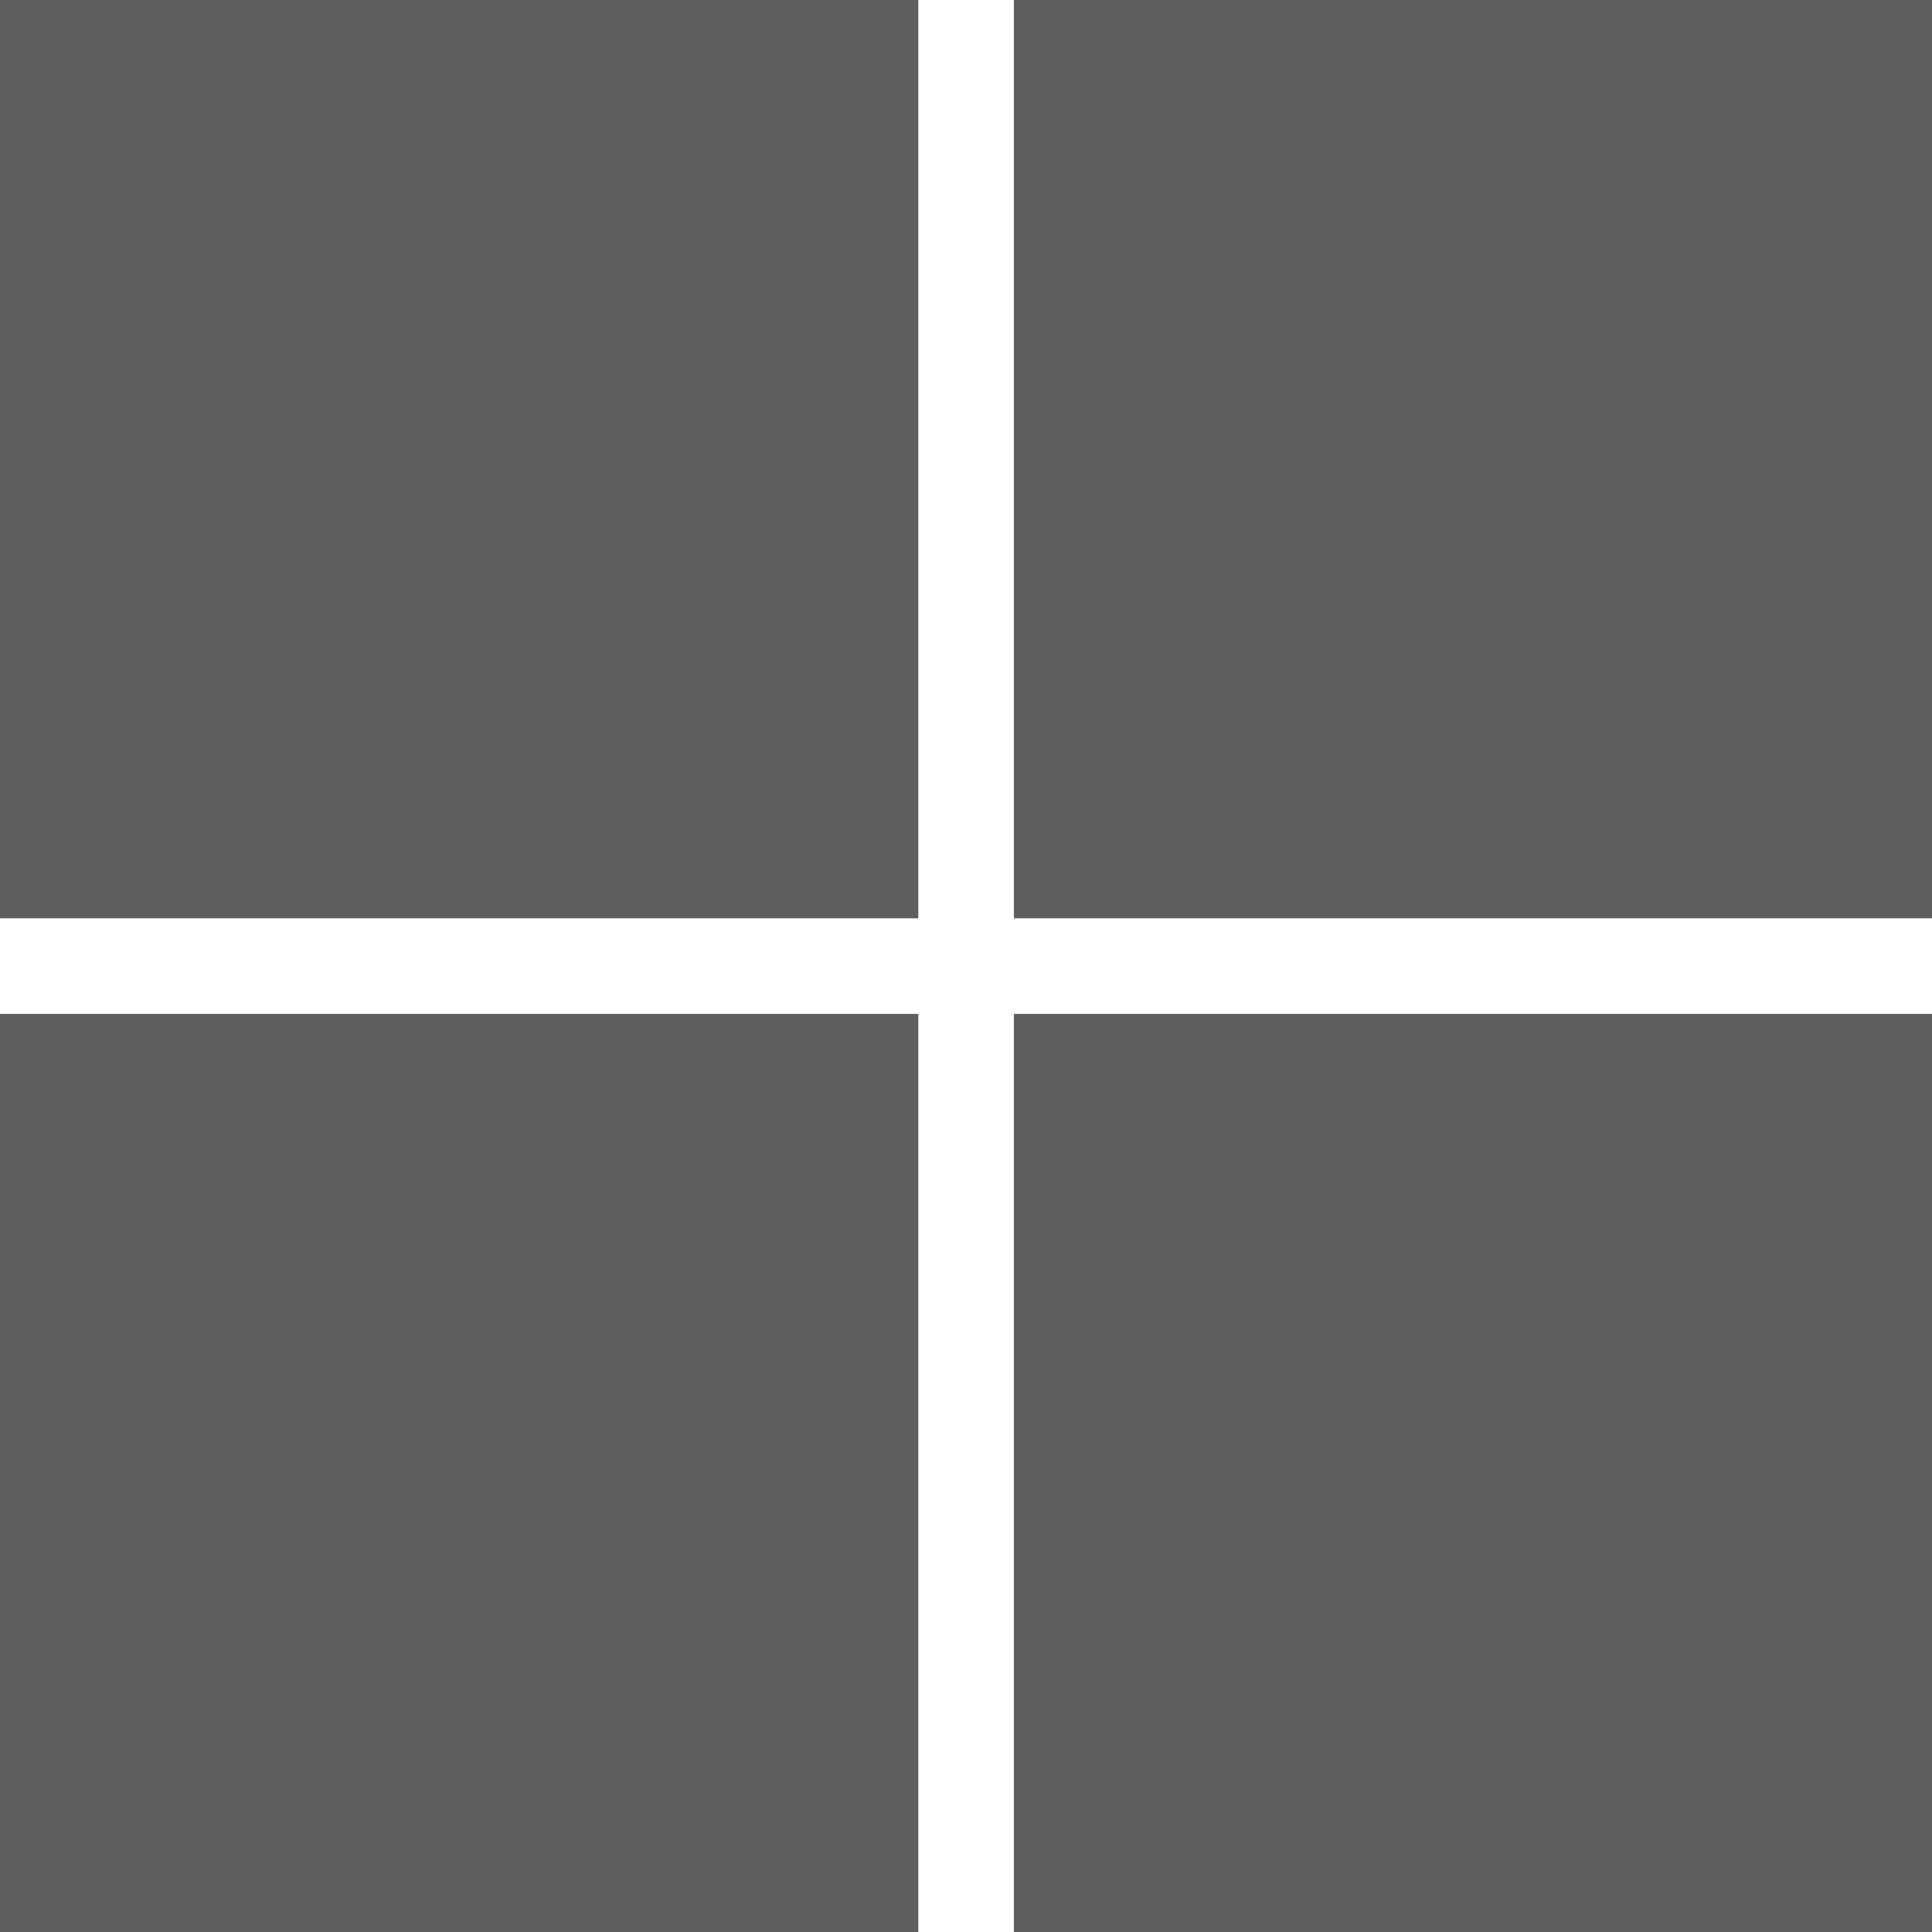
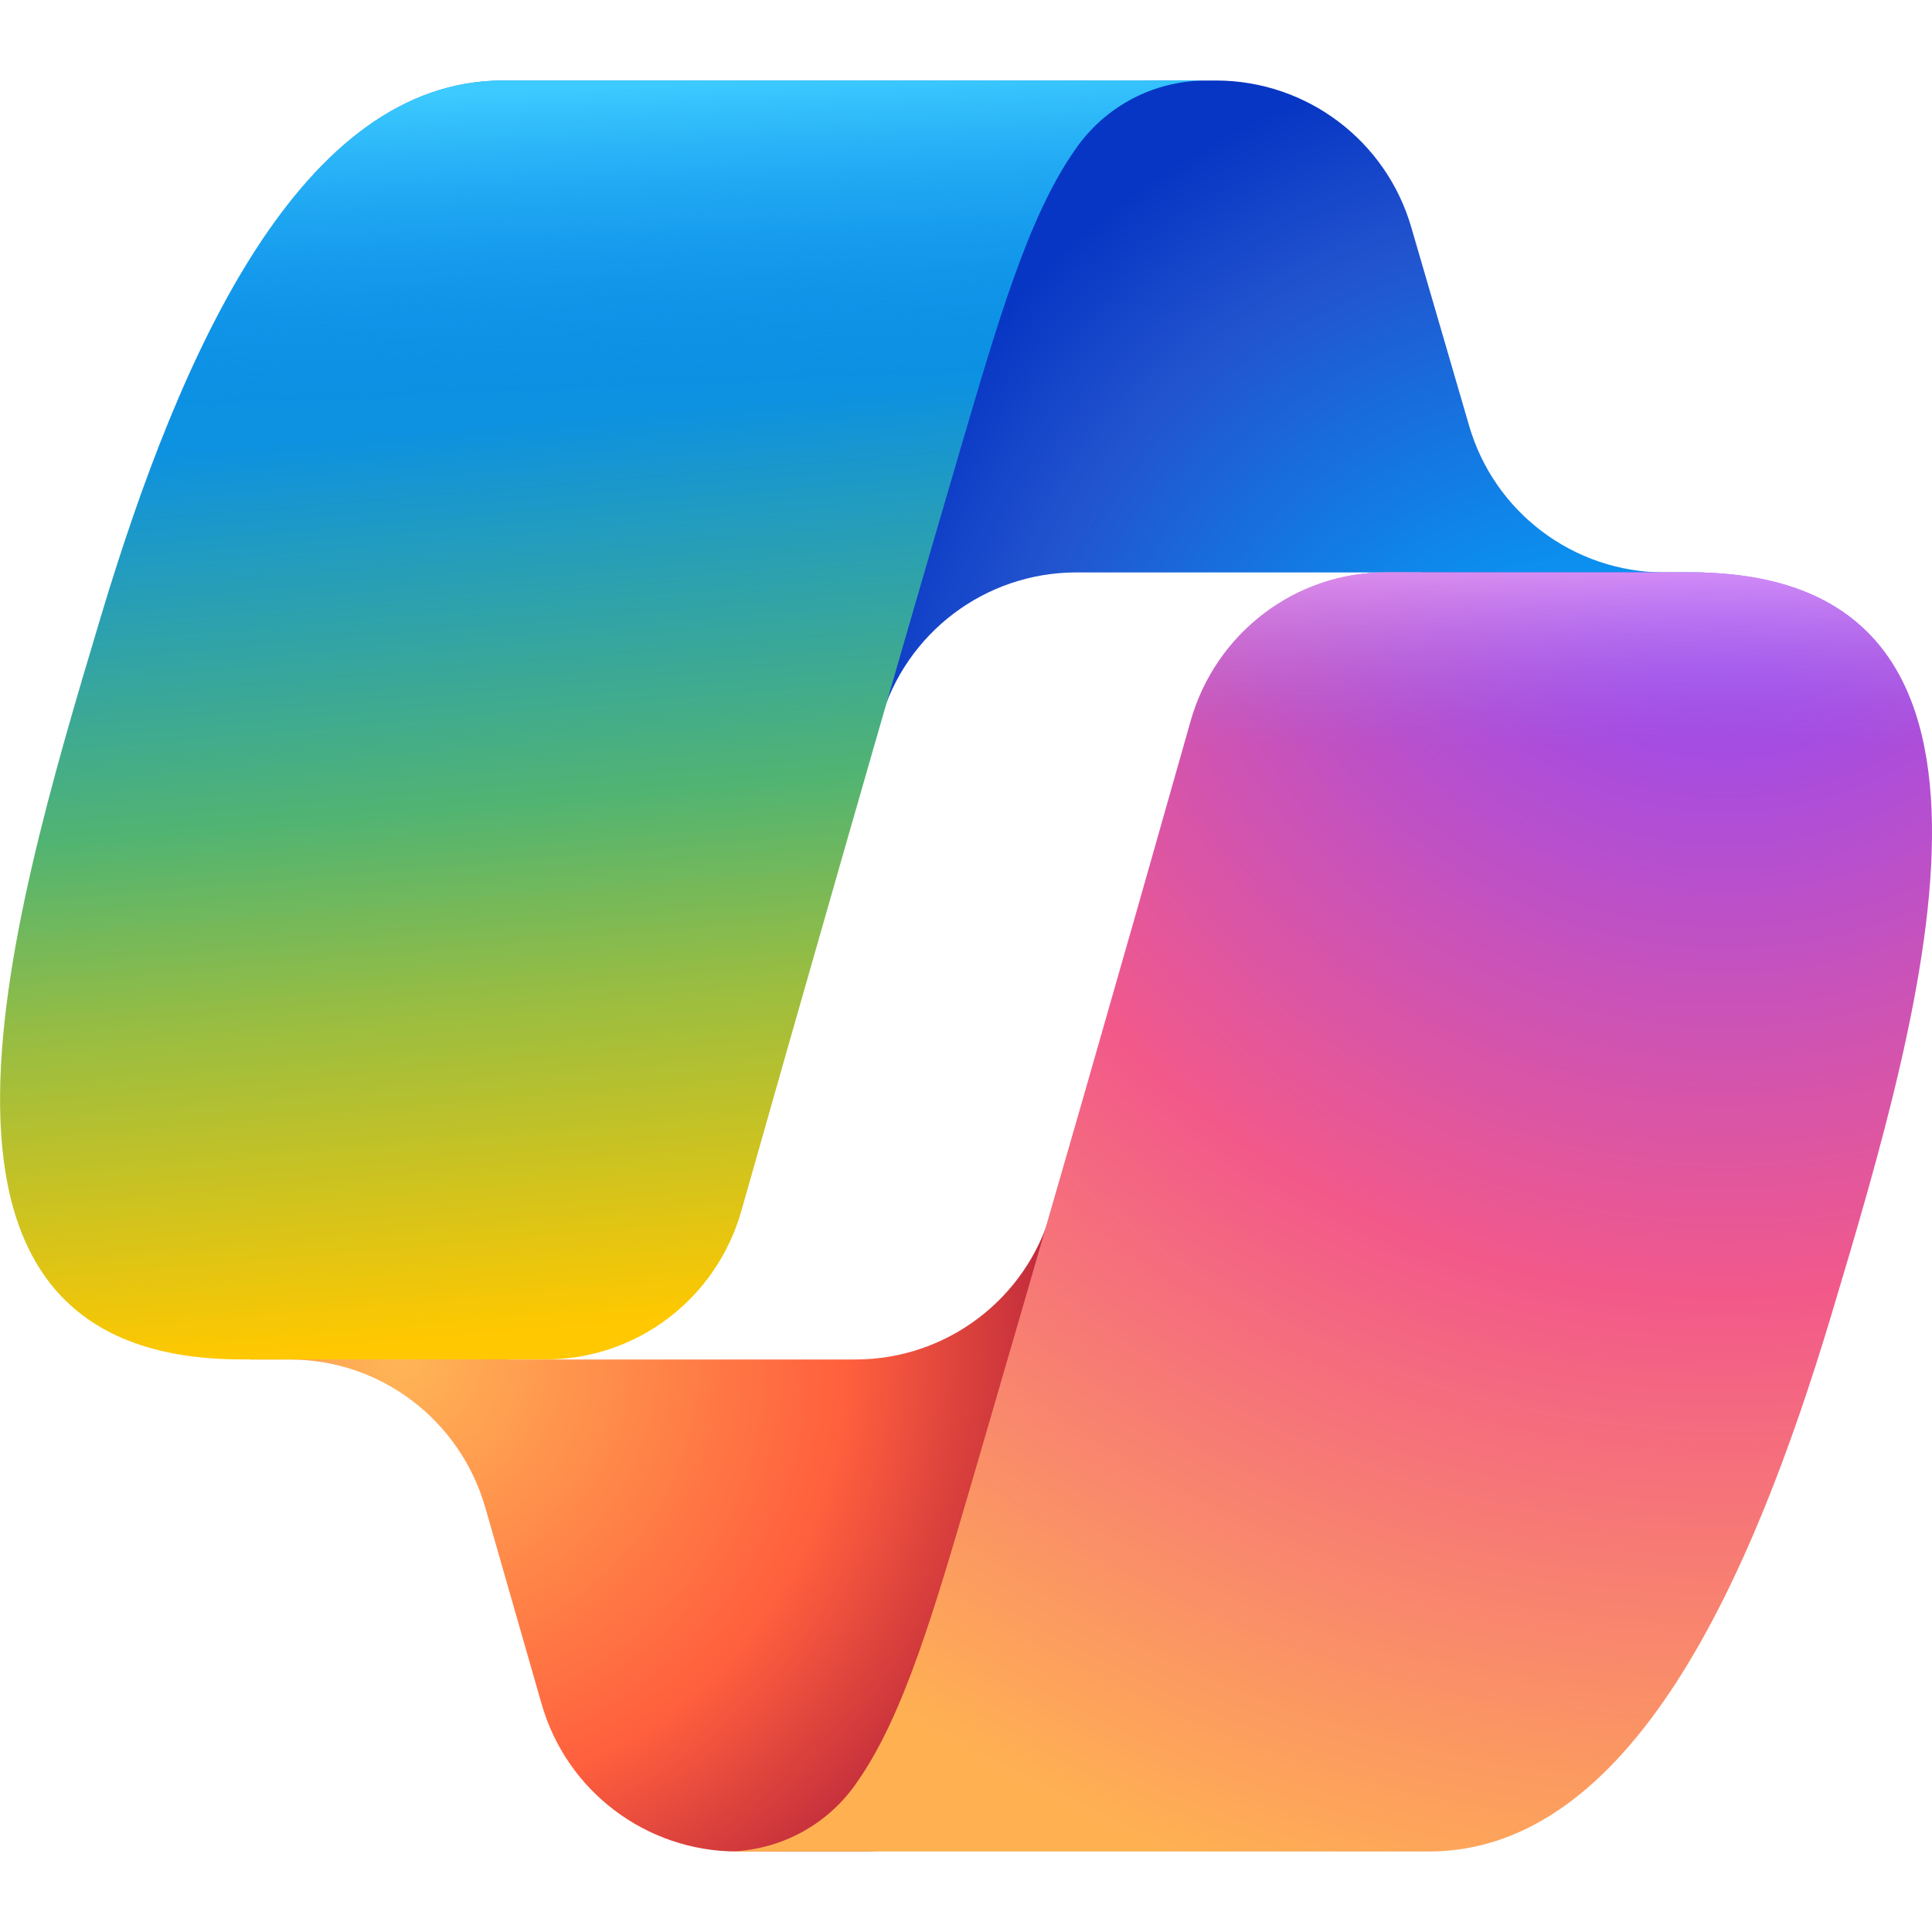
- <svg xmlns="http://www.w3.org/2000/svg" fill="#5E5E5E" role="img" viewBox="0 0 24 24">
-   <path d="M0 0v11.408h11.408V0zm12.594 0v11.408H24V0zM0 12.594V24h11.408V12.594zm12.594 0V24H24V12.594z" />
+ <svg xmlns="http://www.w3.org/2000/svg" height="1em" style="flex:none;line-height:1" viewBox="0 0 24 24" width="1em">
+   <path d="M17.533 1.829A2.528 2.528 0 0015.11 0h-.737a2.531 2.531 0 00-2.484 2.087l-1.263 6.937.314-1.08a2.528 2.528 0 012.424-1.833h4.284l1.797.706 1.731-.706h-.505a2.528 2.528 0 01-2.423-1.829l-.715-2.453z" fill="url(#lobe-icons-copilot-0-_R_0_)" transform="translate(0 1)" />
+   <path d="M6.726 20.16A2.528 2.528 0 009.152 22h1.566c1.37 0 2.49-1.1 2.525-2.48l.17-6.69-.357 1.228a2.528 2.528 0 01-2.423 1.83h-4.32l-1.54-.842-1.667.843h.497c1.124 0 2.113.75 2.426 1.84l.697 2.432z" fill="url(#lobe-icons-copilot-1-_R_0_)" transform="translate(0 1)" />
+   <path d="M15 0H6.252c-2.5 0-4 3.331-5 6.662-1.184 3.947-2.734 9.225 1.75 9.225H6.78c1.13 0 2.12-.753 2.43-1.847.657-2.317 1.809-6.359 2.713-9.436.46-1.563.842-2.906 1.43-3.742A1.97 1.97 0 0115 0" fill="url(#lobe-icons-copilot-2-_R_0_)" transform="translate(0 1)" />
+   <path d="M15 0H6.252c-2.5 0-4 3.331-5 6.662-1.184 3.947-2.734 9.225 1.75 9.225H6.78c1.13 0 2.12-.753 2.43-1.847.657-2.317 1.809-6.359 2.713-9.436.46-1.563.842-2.906 1.43-3.742A1.97 1.97 0 0115 0" fill="url(#lobe-icons-copilot-3-_R_0_)" transform="translate(0 1)" />
+   <path d="M9 22h8.749c2.5 0 4-3.332 5-6.663 1.184-3.948 2.734-9.227-1.75-9.227H17.22c-1.129 0-2.12.754-2.43 1.848a1149.2 1149.2 0 01-2.713 9.437c-.46 1.564-.842 2.907-1.43 3.743A1.97 1.97 0 019 22" fill="url(#lobe-icons-copilot-4-_R_0_)" transform="translate(0 1)" />
+   <path d="M9 22h8.749c2.5 0 4-3.332 5-6.663 1.184-3.948 2.734-9.227-1.75-9.227H17.22c-1.129 0-2.12.754-2.43 1.848a1149.2 1149.2 0 01-2.713 9.437c-.46 1.564-.842 2.907-1.43 3.743A1.97 1.97 0 019 22" fill="url(#lobe-icons-copilot-5-_R_0_)" transform="translate(0 1)" />
+   <defs>
+     <radialGradient cx="85.44%" cy="100.653%" fx="85.44%" fy="100.653%" gradientTransform="scale(-.8553 -1) rotate(50.927 2.041 -1.946)" id="lobe-icons-copilot-0-_R_0_" r="105.116%">
+       <stop offset="9.6%" stop-color="#00AEFF" />
+       <stop offset="77.3%" stop-color="#2253CE" />
+       <stop offset="100%" stop-color="#0736C4" />
+     </radialGradient>
+     <radialGradient cx="18.143%" cy="32.928%" fx="18.143%" fy="32.928%" gradientTransform="scale(.8897 1) rotate(52.069 .193 .352)" id="lobe-icons-copilot-1-_R_0_" r="95.612%">
+       <stop offset="0%" stop-color="#FFB657" />
+       <stop offset="63.4%" stop-color="#FF5F3D" />
+       <stop offset="92.3%" stop-color="#C02B3C" />
+     </radialGradient>
+     <radialGradient cx="82.987%" cy="-9.792%" fx="82.987%" fy="-9.792%" gradientTransform="scale(-1 -.9441) rotate(-70.872 .142 1.17)" id="lobe-icons-copilot-4-_R_0_" r="140.622%">
+       <stop offset="6.6%" stop-color="#8C48FF" />
+       <stop offset="50%" stop-color="#F2598A" />
+       <stop offset="89.6%" stop-color="#FFB152" />
+     </radialGradient>
+     <linearGradient id="lobe-icons-copilot-2-_R_0_" x1="39.465%" x2="46.884%" y1="12.117%" y2="103.774%">
+       <stop offset="15.6%" stop-color="#0D91E1" />
+       <stop offset="48.7%" stop-color="#52B471" />
+       <stop offset="65.2%" stop-color="#98BD42" />
+       <stop offset="93.7%" stop-color="#FFC800" />
+     </linearGradient>
+     <linearGradient id="lobe-icons-copilot-3-_R_0_" x1="45.949%" x2="50%" y1="0%" y2="100%">
+       <stop offset="0%" stop-color="#3DCBFF" />
+       <stop offset="24.7%" stop-color="#0588F7" stop-opacity="0" />
+     </linearGradient>
+     <linearGradient id="lobe-icons-copilot-5-_R_0_" x1="83.507%" x2="83.453%" y1="-6.106%" y2="21.131%">
+       <stop offset="5.8%" stop-color="#F8ADFA" />
+       <stop offset="70.8%" stop-color="#A86EDD" stop-opacity="0" />
+     </linearGradient>
+   </defs>
</svg>
